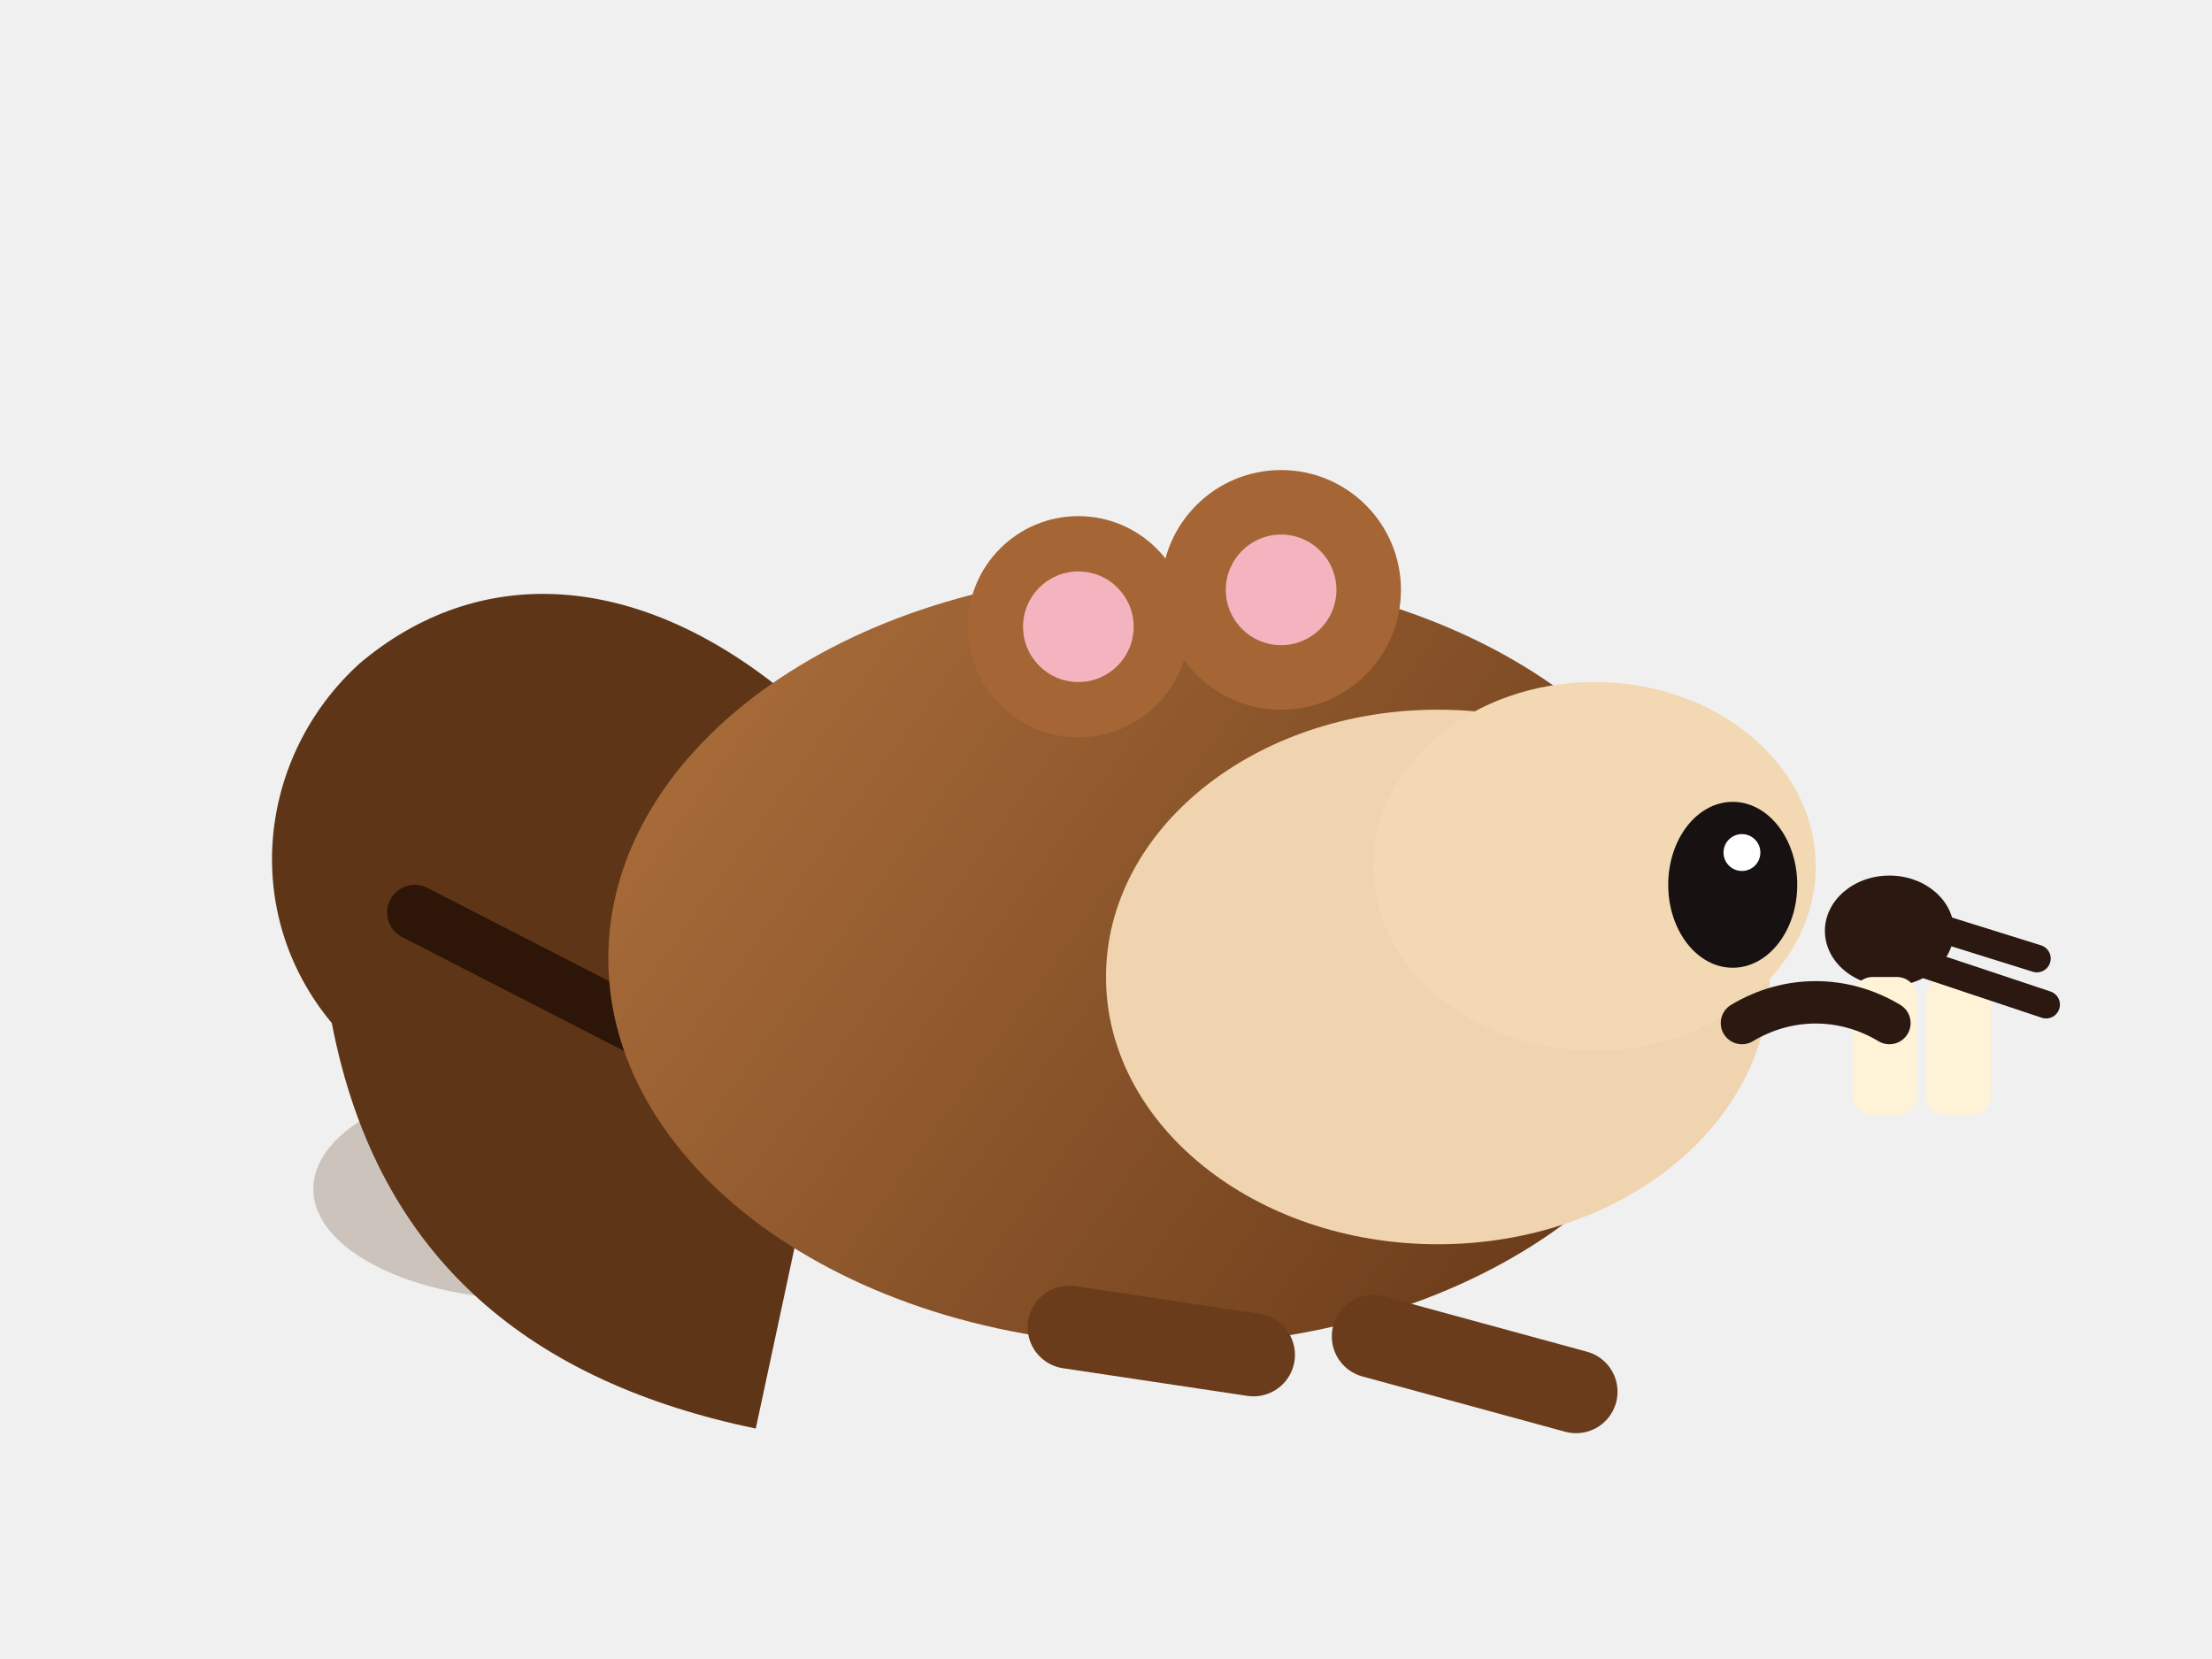
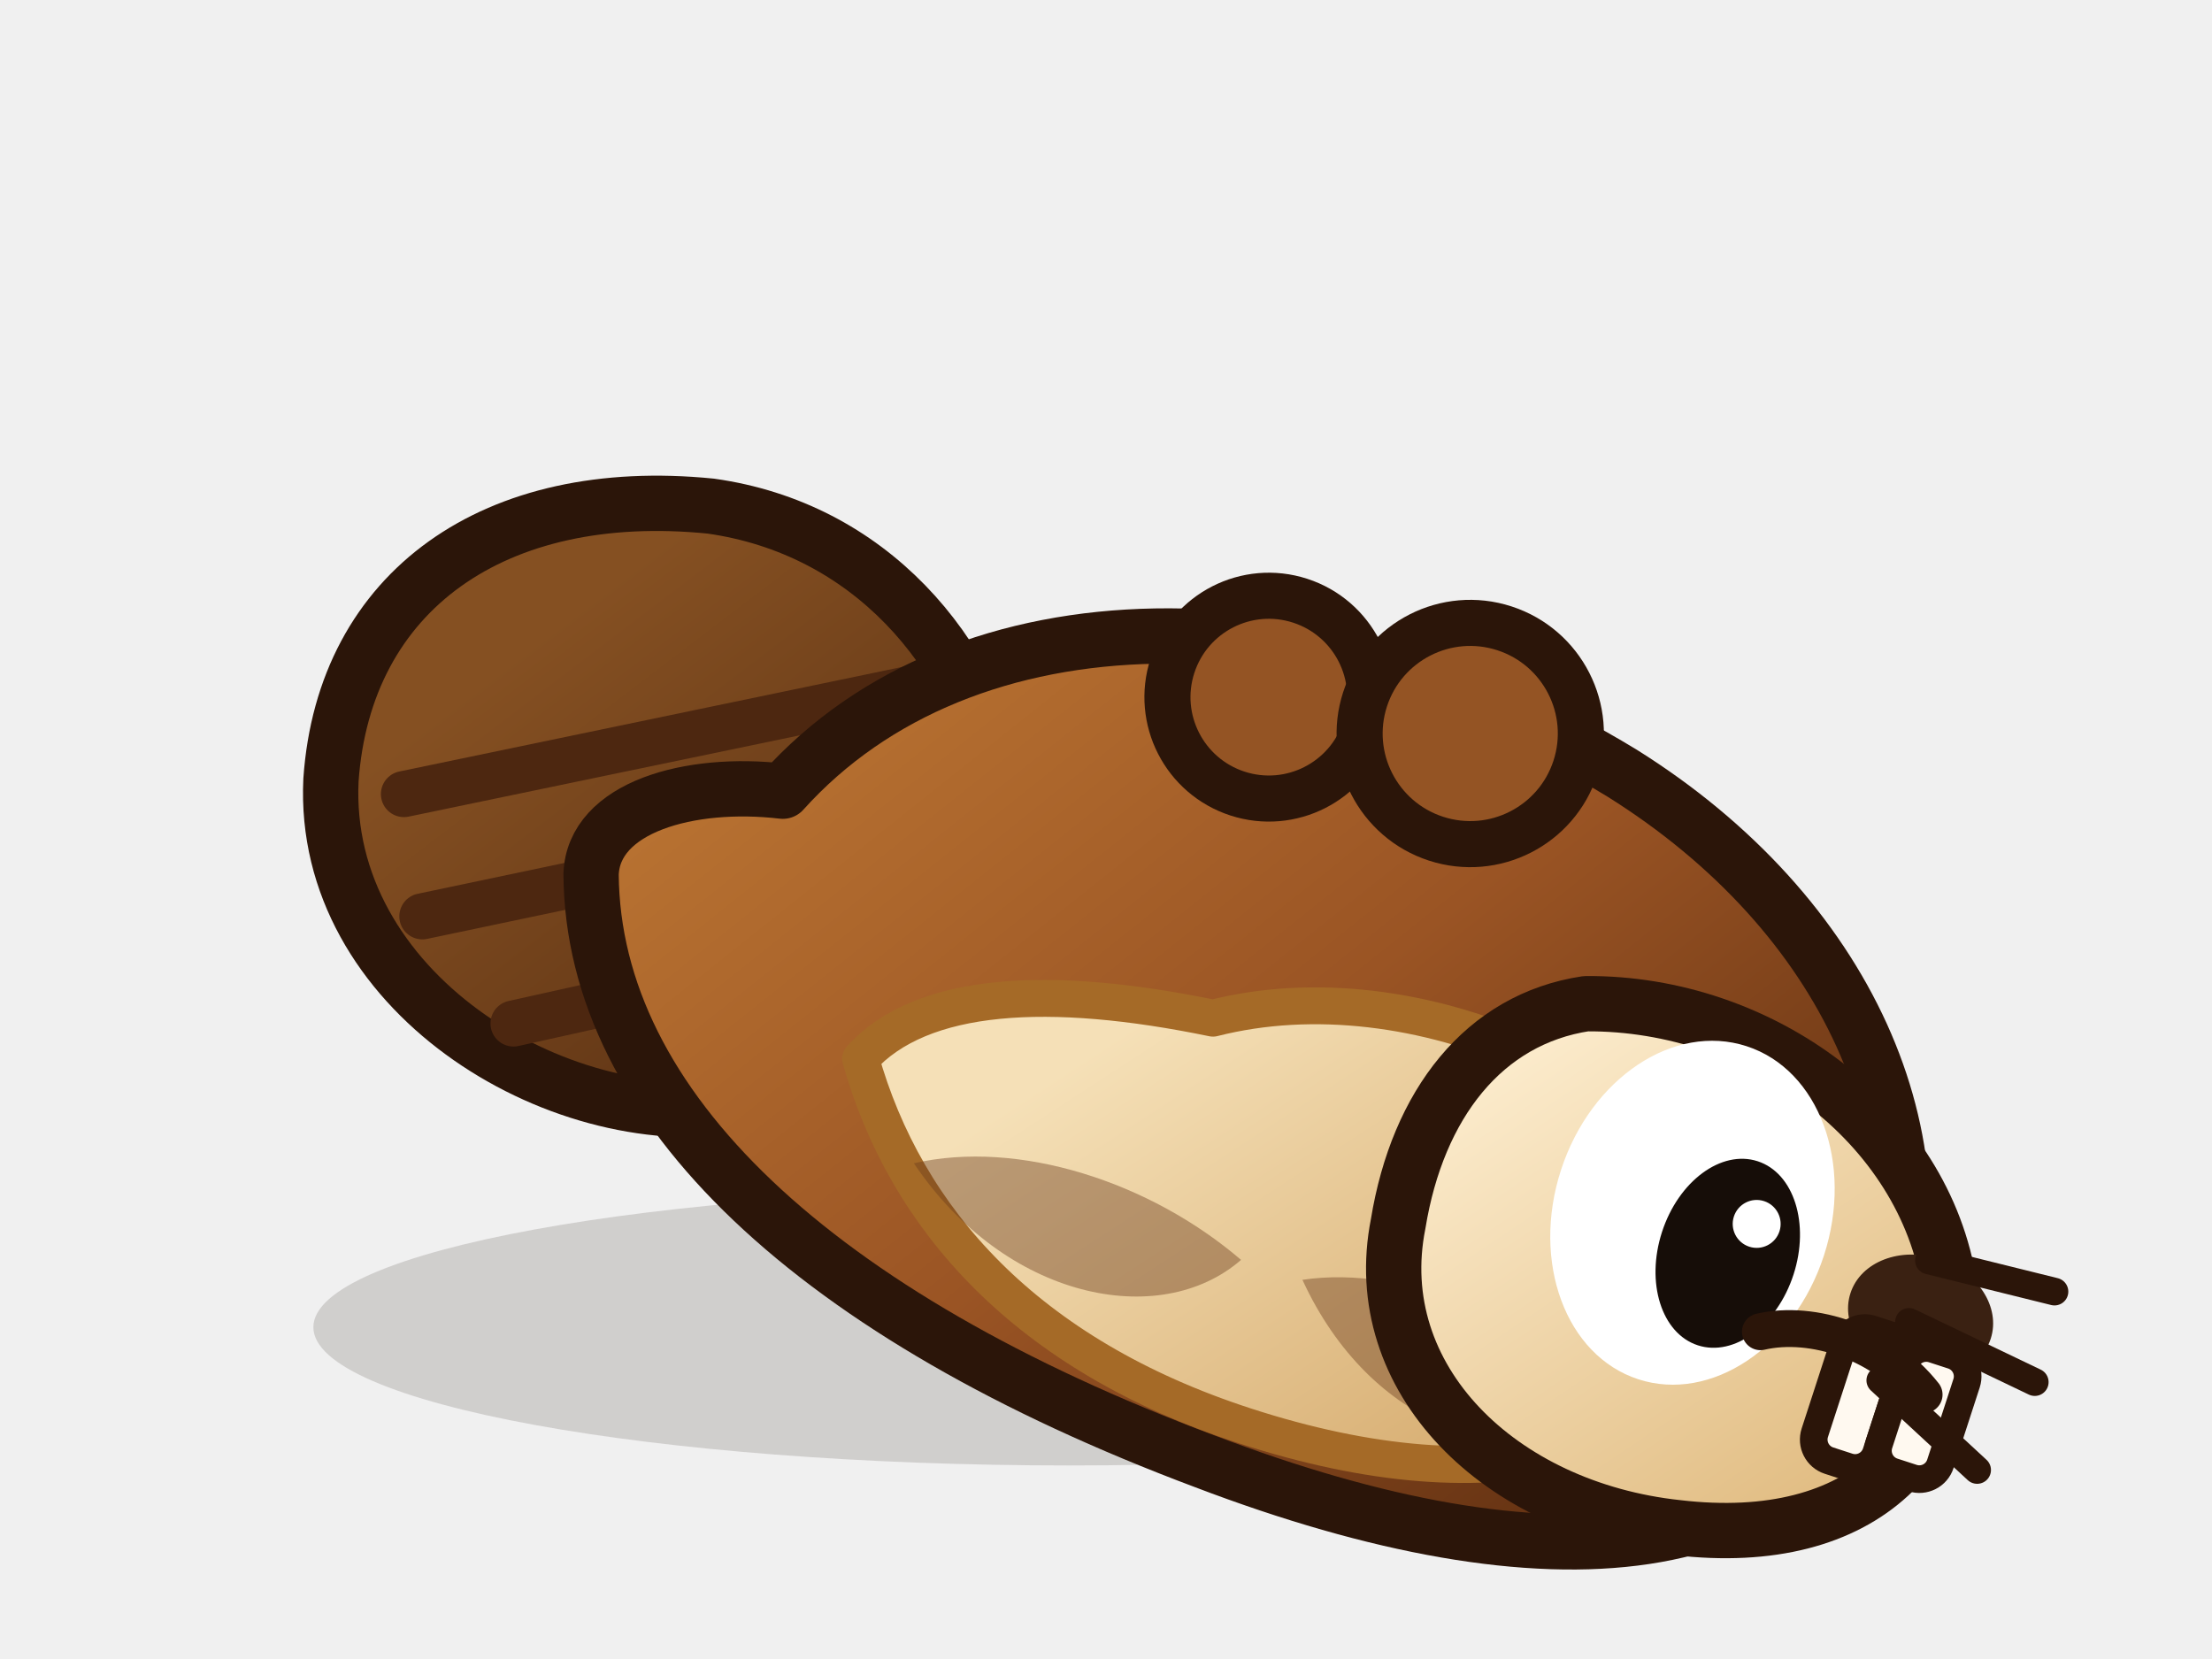
- <svg xmlns="http://www.w3.org/2000/svg" width="240" height="180" viewBox="0 0 240 180" fill="none">
+ <svg xmlns="http://www.w3.org/2000/svg" width="240" height="180" viewBox="0 0 240 180">
  <defs>
-     <linearGradient id="fallBody" x1="62" y1="59" x2="176" y2="141" gradientUnits="userSpaceOnUse">
-       <stop stop-color="#B3743F" />
-       <stop offset="1" stop-color="#673918" />
+     <linearGradient id="fallTail" x1="34" y1="114" x2="86" y2="150" gradientUnits="userSpaceOnUse">
+       <stop offset="0" stop-color="#855022" />
+       <stop offset="1" stop-color="#582F12" />
+     </linearGradient>
+     <linearGradient id="fallBody" x1="76" y1="76" x2="182" y2="146" gradientUnits="userSpaceOnUse">
+       <stop offset="0" stop-color="#BC7633" />
+       <stop offset="0.56" stop-color="#9A5424" />
+       <stop offset="1" stop-color="#693514" />
+     </linearGradient>
+     <linearGradient id="fallBelly" x1="130" y1="104" x2="182" y2="146" gradientUnits="userSpaceOnUse">
+       <stop offset="0" stop-color="#F5E0B7" />
+       <stop offset="1" stop-color="#D4A86A" />
+     </linearGradient>
+     <linearGradient id="fallMuzzle" x1="170" y1="96" x2="221" y2="136" gradientUnits="userSpaceOnUse">
+       <stop offset="0" stop-color="#FBEACA" />
+       <stop offset="1" stop-color="#DEB77A" />
    </linearGradient>
  </defs>
-   <ellipse cx="58" cy="129" rx="24" ry="12" fill="#553114" opacity=".24" />
-   <path d="M36 111C26 99 28 82 39 72C52 61 69 62 85 75L97 85L82 155C58 150 41 137 36 111Z" fill="#5E3517" />
-   <path d="M45 99L82 118" stroke="#2D1607" stroke-width="6" stroke-linecap="round" />
-   <ellipse cx="126" cy="104" rx="60" ry="42" fill="url(#fallBody)" />
-   <ellipse cx="156" cy="106" rx="36" ry="29" fill="#F0D4AF" />
-   <circle cx="117" cy="68" r="12" fill="#A66534" />
-   <circle cx="139" cy="64" r="13" fill="#A66534" />
-   <circle cx="117" cy="68" r="6" fill="#F4B4BF" />
-   <circle cx="139" cy="64" r="6" fill="#F4B4BF" />
-   <ellipse cx="173" cy="94" rx="24" ry="20" fill="#F3D8B4" />
-   <ellipse cx="188" cy="96" rx="7" ry="9" fill="#171112" />
-   <circle cx="189" cy="92.5" r="2" fill="#fff" />
-   <ellipse cx="205" cy="101" rx="7" ry="6" fill="#2B1810" />
-   <rect x="201" y="106" width="7" height="15" rx="2.2" fill="#FFF3D7" />
-   <rect x="209" y="106" width="7" height="15" rx="2.2" fill="#FFF3D7" />
-   <path d="M205 99L221 104" stroke="#2B1810" stroke-width="3" stroke-linecap="round" />
-   <path d="M204 103L222 109" stroke="#2B1810" stroke-width="3" stroke-linecap="round" />
-   <path d="M189 111C194 108 200 108 205 111" stroke="#2B1810" stroke-width="4.6" stroke-linecap="round" />
-   <path d="M116 144L136 147" stroke="#6A3C1B" stroke-width="9" stroke-linecap="round" />
-   <path d="M149 145L171 151" stroke="#6A3C1B" stroke-width="9" stroke-linecap="round" />
+   <ellipse cx="116" cy="144" rx="82" ry="15" fill="#1D110A" opacity="0.15" />
+   <g transform="rotate(18 124 108)">
+     <path d="M33 113C28 93 40 77 63 72C80 69 95 78 103 92C111 107 105 123 86 133C68 142 39 135 33 113Z" fill="url(#fallTail)" stroke="#2B1509" stroke-width="6" stroke-linejoin="round" />
+     <path d="M41 112L90 84" stroke="#4D2710" stroke-width="5" stroke-linecap="round" />
+     <path d="M47 124L94 97" stroke="#4D2710" stroke-width="5" stroke-linecap="round" />
+     <path d="M60 132L99 109" stroke="#4D2710" stroke-width="5" stroke-linecap="round" />
+     <path d="M80 99C92 72 128 60 166 69C194 76 212 96 212 119C212 145 186 156 146 154C101 152 71 138 63 114C61 107 70 101 80 99Z" fill="url(#fallBody)" stroke="#2B1509" stroke-width="6" stroke-linejoin="round" />
+     <path d="M132 108C151 96 181 99 197 115C197 138 177 149 149 149C124 149 107 139 97 124C101 115 114 110 132 108Z" fill="url(#fallBelly)" stroke="#A56A27" stroke-width="4" stroke-linejoin="round" />
+     <circle cx="127" cy="73" r="11" fill="#945424" stroke="#2B1509" stroke-width="5" />
+     <circle cx="149" cy="70" r="12" fill="#945424" stroke="#2B1509" stroke-width="5" />
+     <path d="M106 133C116 127 131 127 143 132C137 142 120 144 106 133Z" fill="#6A3A1B" opacity="0.42" />
+     <path d="M150 132C160 127 176 128 186 136C178 145 162 145 150 132Z" fill="#6A3A1B" opacity="0.42" />
+     <path d="M170 94C188 88 209 95 217 111C224 127 217 141 197 145C178 149 160 140 158 123C156 110 160 99 170 94Z" fill="url(#fallMuzzle)" stroke="#2B1509" stroke-width="6" stroke-linejoin="round" />
+     <ellipse cx="188" cy="112" rx="15" ry="19" fill="#FFFFFF" />
+     <ellipse cx="193" cy="115" rx="7.5" ry="10.5" fill="#160D08" />
+     <circle cx="195" cy="111" r="2.6" fill="#FFFFFF" />
+     <ellipse cx="215" cy="115" rx="8" ry="6.5" fill="#3A2112" />
+     <rect x="208" y="118" width="7" height="15" rx="2.4" fill="#FFF9F0" stroke="#2B1509" stroke-width="3" />
+     <rect x="215" y="118" width="7" height="14" rx="2.4" fill="#FFF9F0" stroke="#2B1509" stroke-width="3" />
+     <path d="M199 122C204 119 212 119 218 123" fill="none" stroke="#2B1509" stroke-width="4" stroke-linecap="round" />
+     <path d="M214 109L228 108" stroke="#2B1509" stroke-width="3" stroke-linecap="round" />
+     <path d="M214 116L229 118" stroke="#2B1509" stroke-width="3" stroke-linecap="round" />
+     <path d="M213 123L226 129" stroke="#2B1509" stroke-width="3" stroke-linecap="round" />
+   </g>
</svg>
